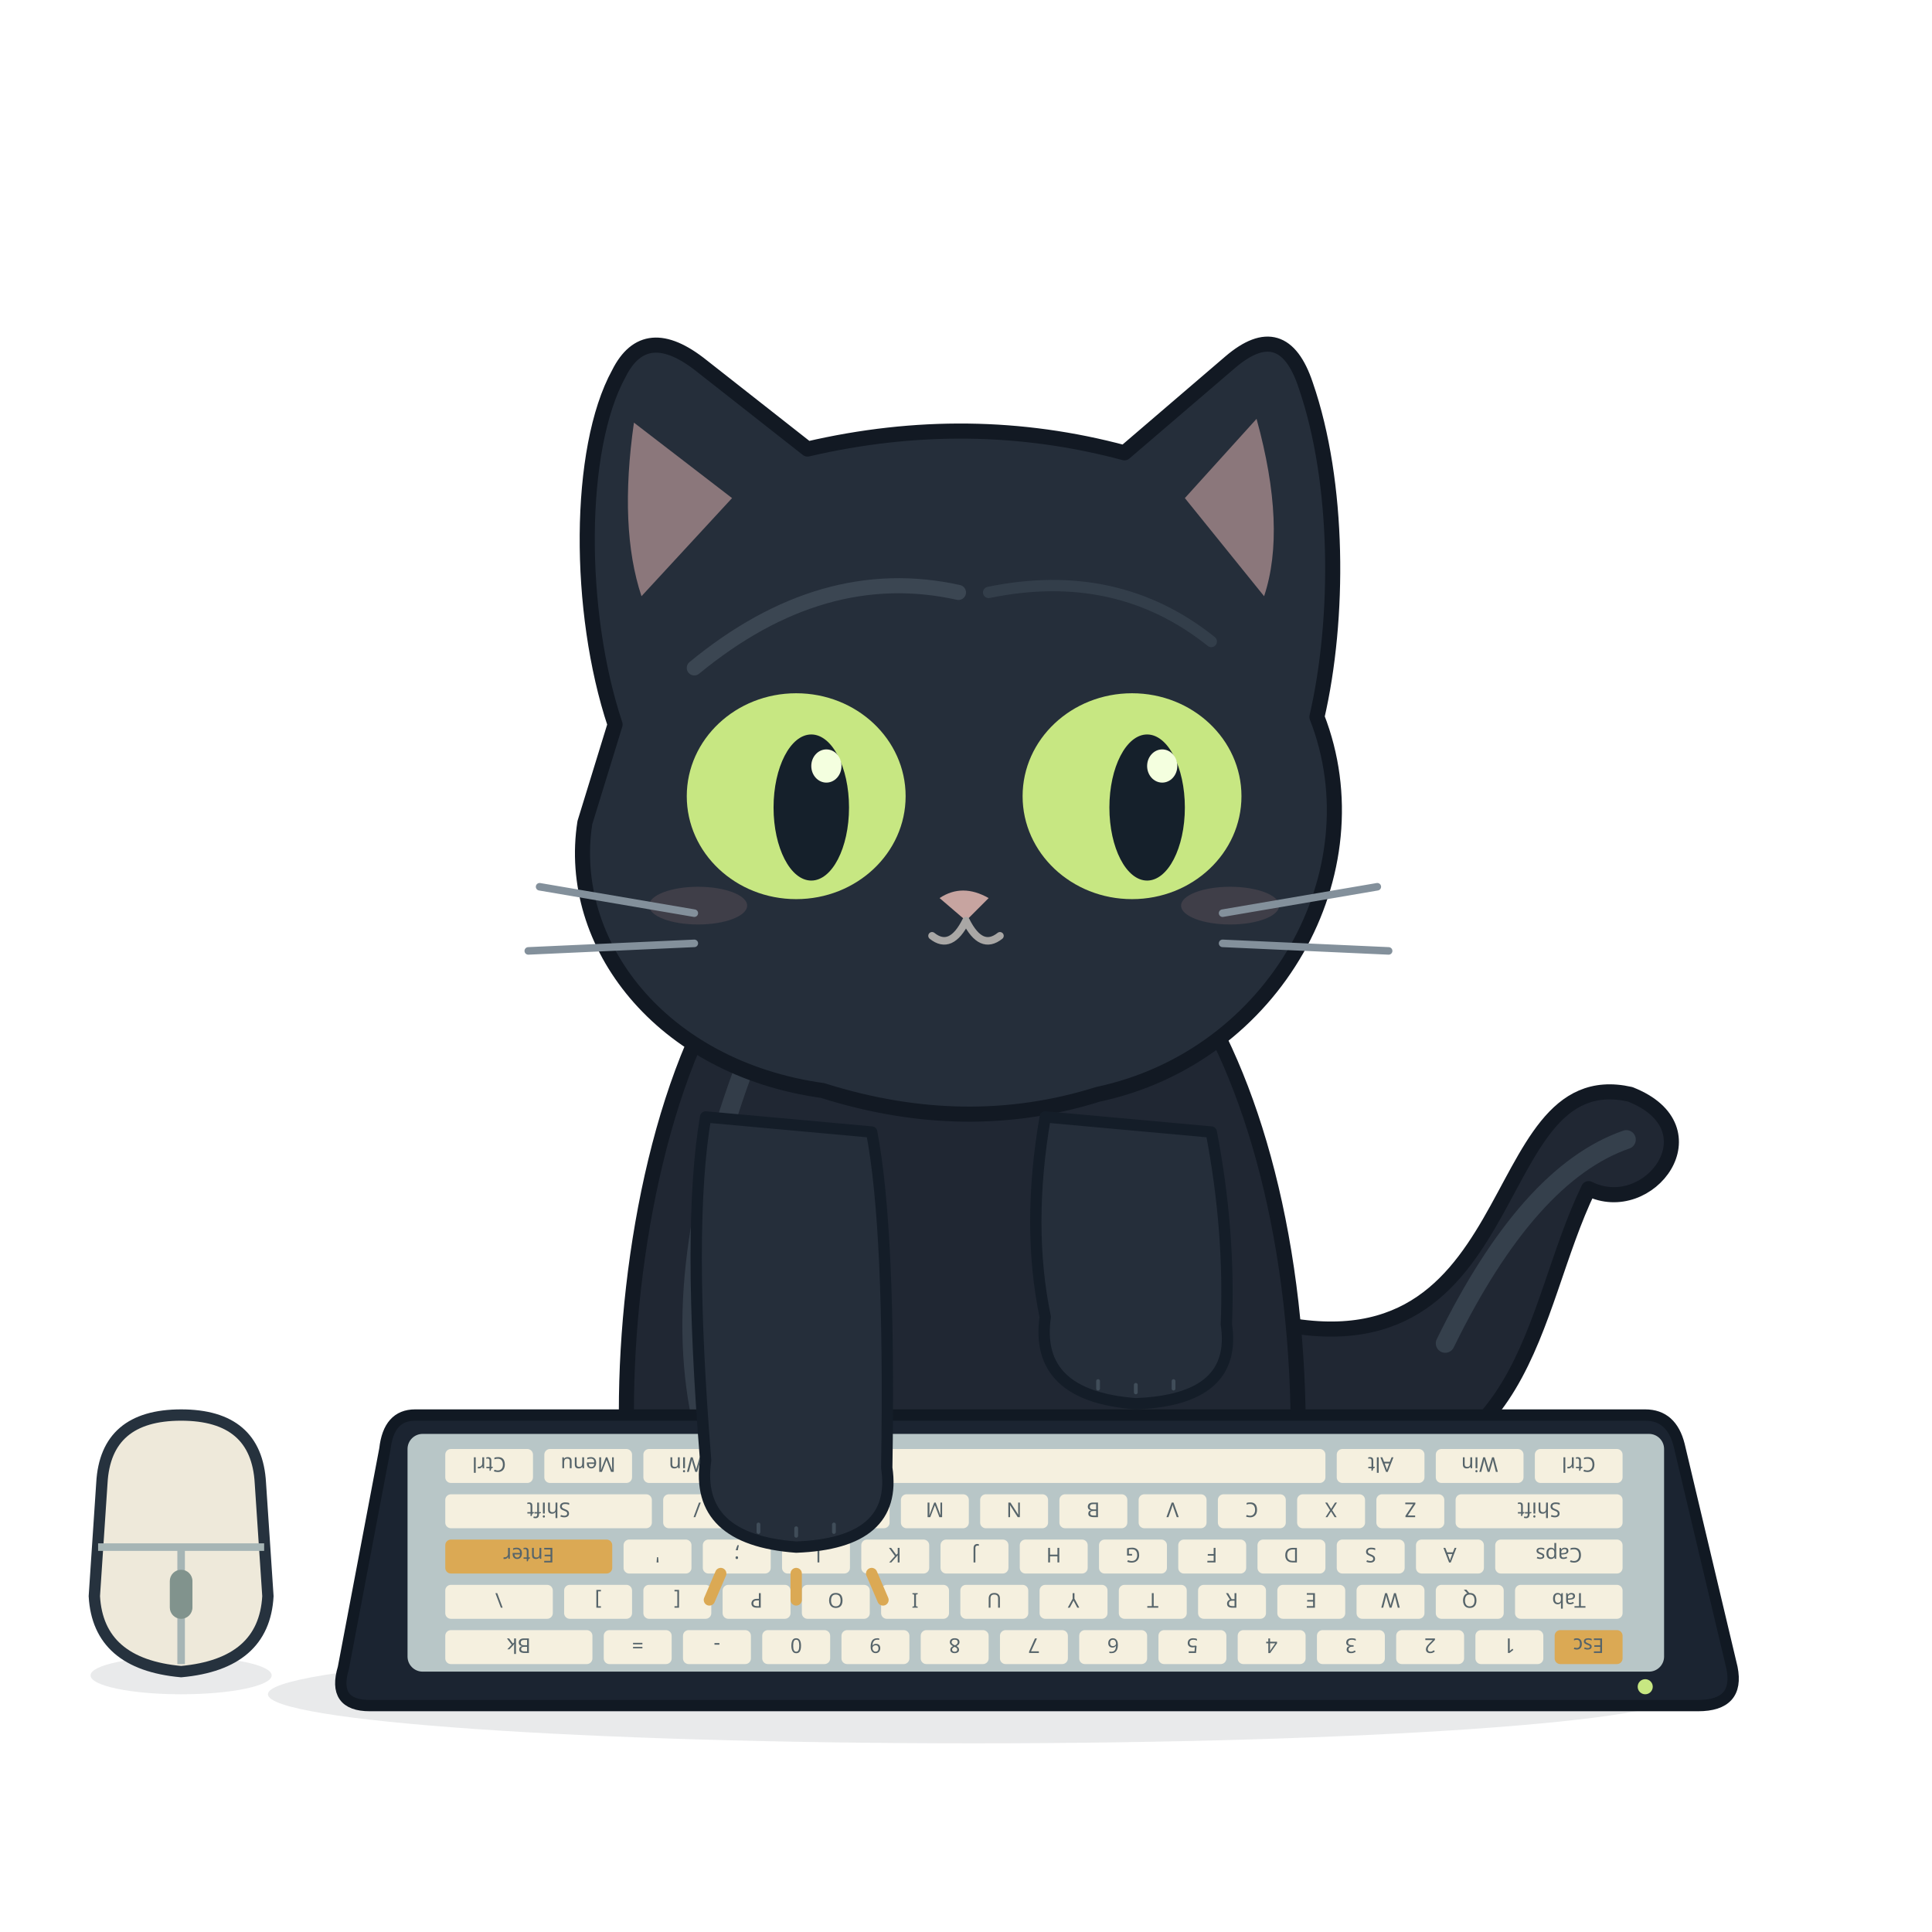
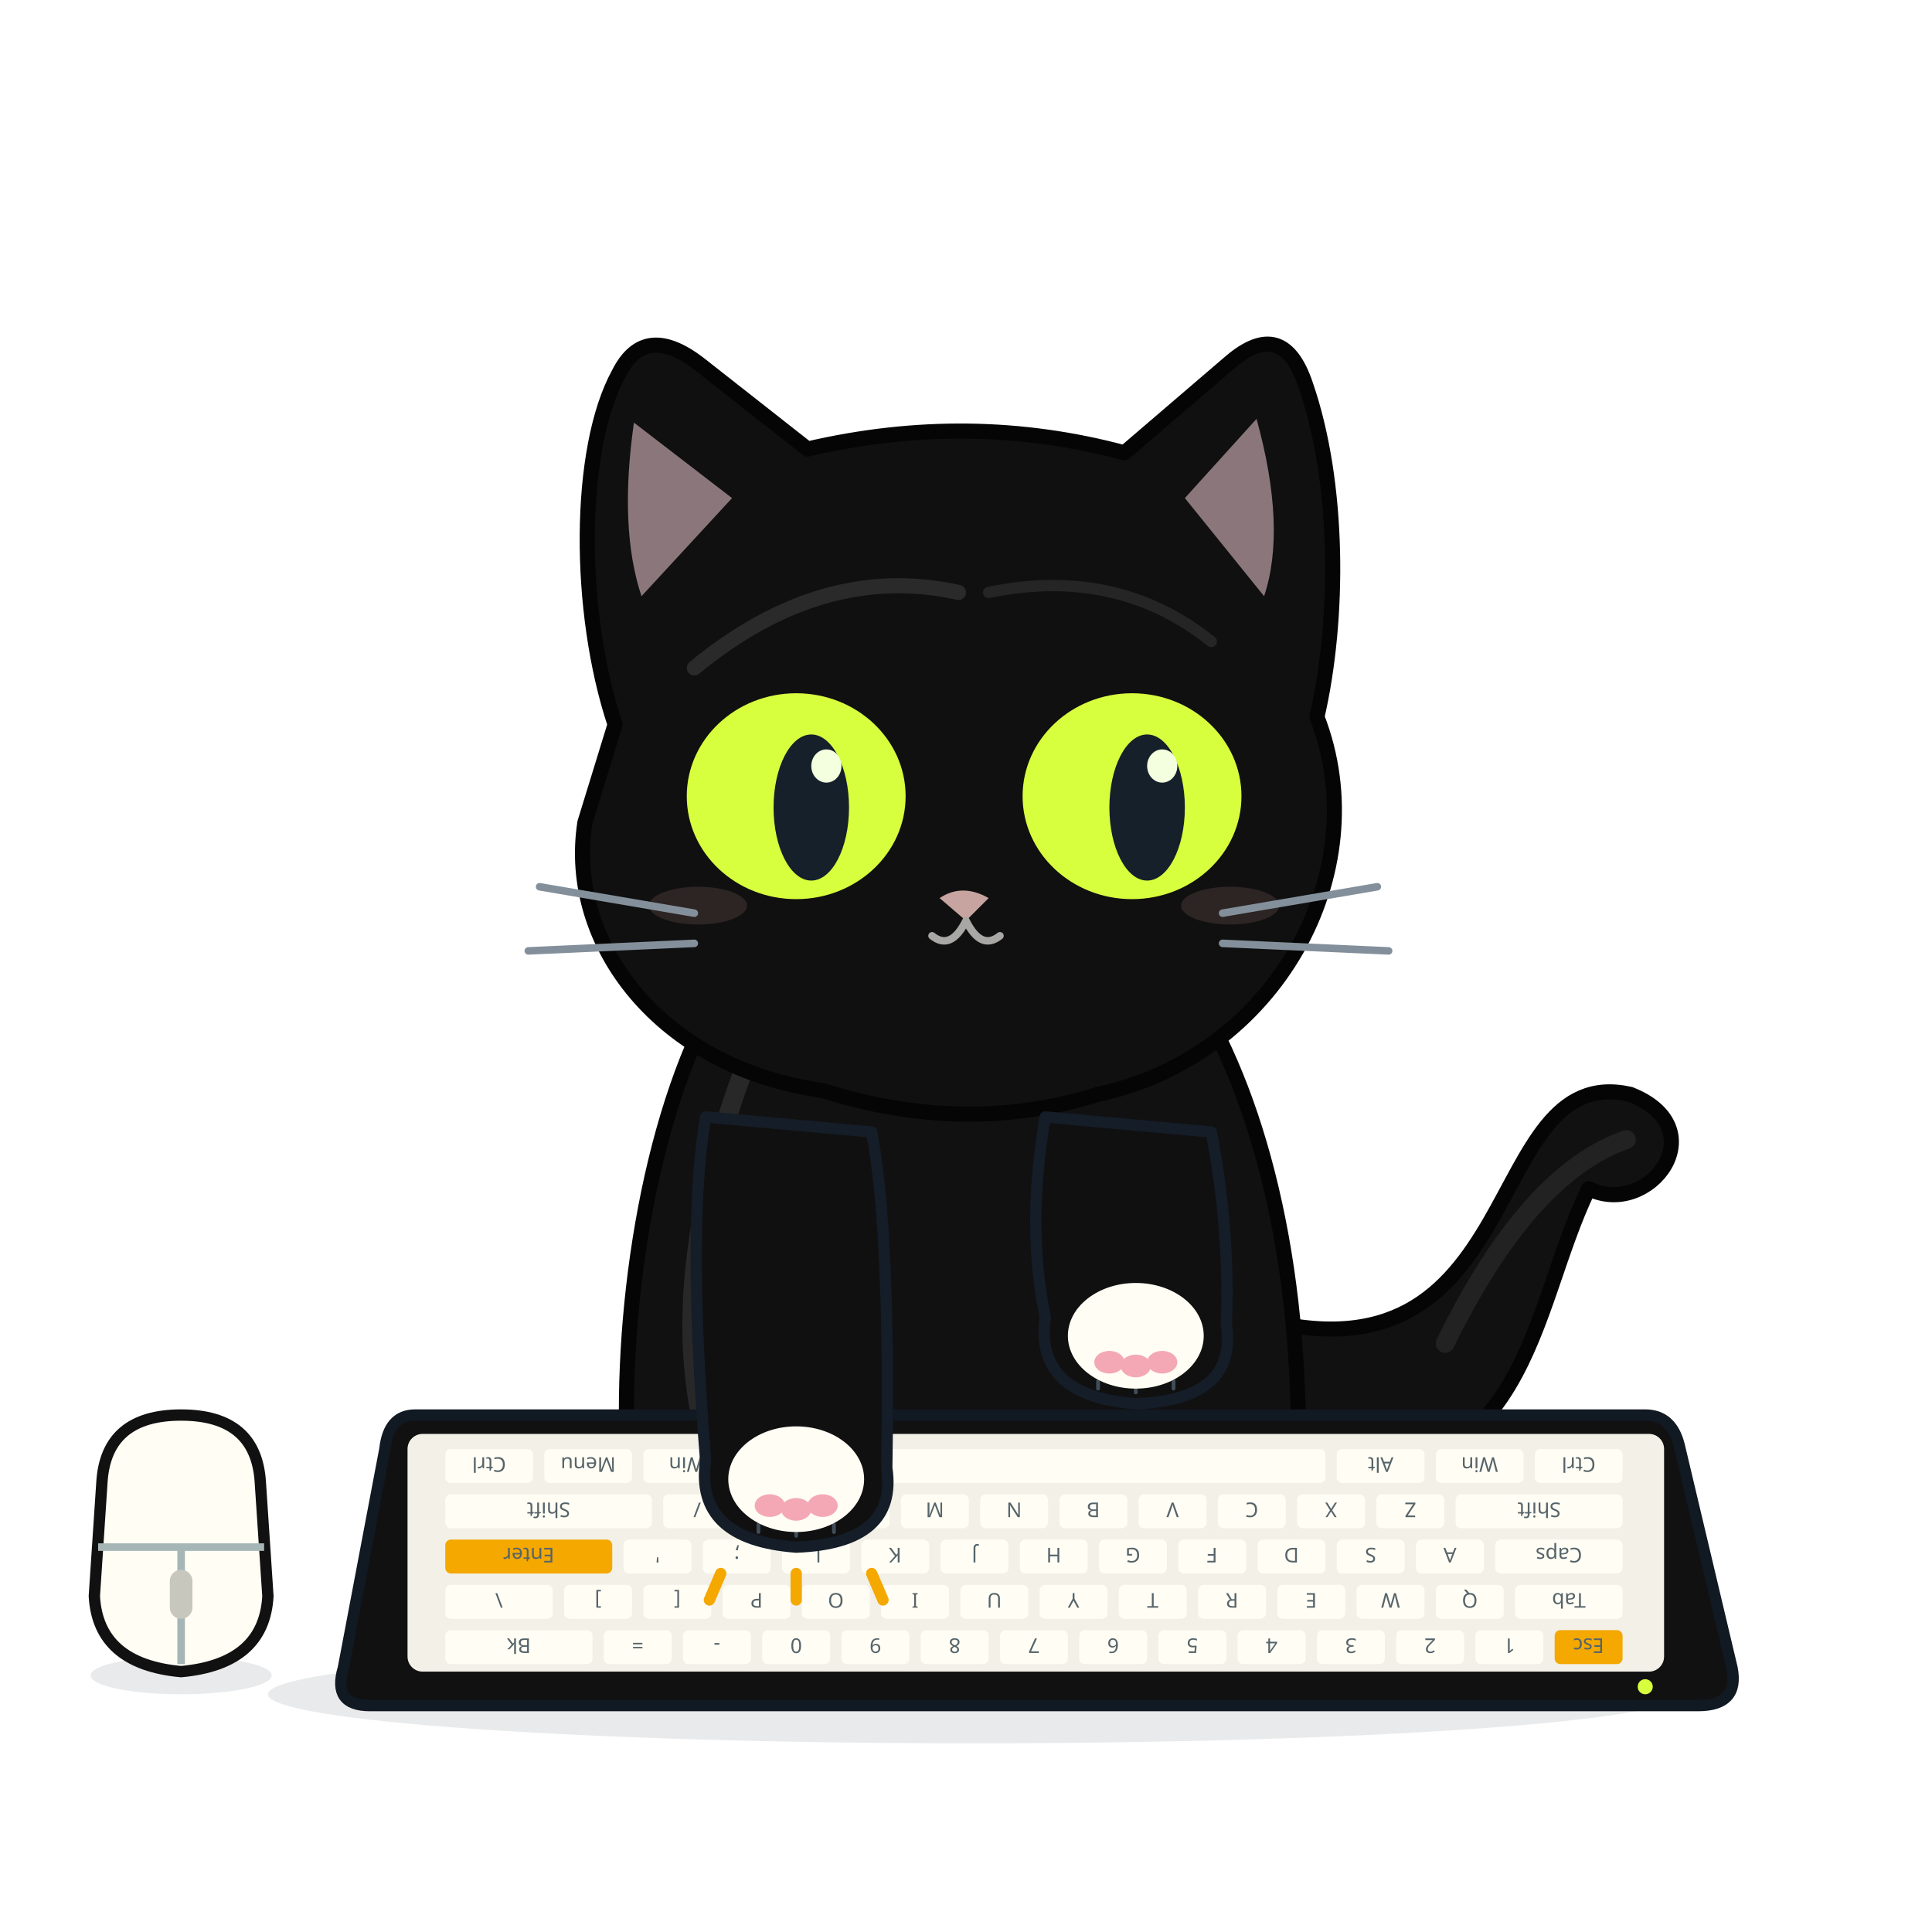
<svg xmlns="http://www.w3.org/2000/svg" width="512" height="512" viewBox="0 0 512 512">
  <ellipse cx="258" cy="449" rx="187" ry="13" fill="#17212d18" />
-   <path d="M 332 349 C 406 370 392 281 432 290 C 455 299 437 323 421 315 C 405 348 406 395 345 393 Z" fill="#202733" stroke="#121923" stroke-width="4" stroke-linejoin="round" />
-   <path d="M 383 356 Q 405 311 431 302" fill="none" stroke="#35404c" stroke-width="5" stroke-linecap="round" />
-   <path d="M 198 252 C 176 280 166 332 166 374 Q 163 407 195 413 L 316 413 Q 349 410 344 374 C 343 321 329 278 310 254 Z" fill="#202733" stroke="#121923" stroke-width="4" stroke-linecap="round" stroke-linejoin="round" />
-   <path d="M 198 281 Q 176 339 187 381" fill="none" stroke="#333d49" stroke-width="5" stroke-linecap="round" stroke-linejoin="round" />
+   <path d="M 332 349 C 406 370 392 281 432 290 C 455 299 437 323 421 315 C 405 348 406 395 345 393 Z" fill="#111111" stroke="#050505" stroke-width="4" stroke-linejoin="round" />
+   <path d="M 383 356 Q 405 311 431 302" fill="none" stroke="#222222" stroke-width="5" stroke-linecap="round" />
+   <path d="M 198 252 C 176 280 166 332 166 374 Q 163 407 195 413 L 316 413 Q 349 410 344 374 C 343 321 329 278 310 254 Z" fill="#111111" stroke="#050505" stroke-width="4" stroke-linecap="round" stroke-linejoin="round" />
+   <path d="M 198 281 Q 176 339 187 381" fill="none" stroke="#282828" stroke-width="5" stroke-linecap="round" stroke-linejoin="round" />
  <ellipse cx="210" cy="398" rx="36" ry="20" fill="#151d28" />
  <ellipse cx="303" cy="398" rx="36" ry="20" fill="#151d28" />
-   <path d="M 163 192 C 153 162 153 119 164 99 Q 171 85 186 97 L 214 119 Q 257 109 298 120 L 326 96 Q 340 84 346 102 C 355 128 355 164 349 190 C 365 231 338 280 291 290 Q 256 301 218 289 C 175 283 150 250 155 218 Z" fill="#252e3a" stroke="#121923" stroke-width="4" stroke-linecap="round" stroke-linejoin="round" />
+   <path d="M 163 192 C 153 162 153 119 164 99 Q 171 85 186 97 L 214 119 Q 257 109 298 120 L 326 96 Q 340 84 346 102 C 355 128 355 164 349 190 C 365 231 338 280 291 290 Q 256 301 218 289 C 175 283 150 250 155 218 Z" fill="#101010" stroke="#050505" stroke-width="4" stroke-linecap="round" stroke-linejoin="round" />
  <path d="M 168 112 Q 164 140 170 158 L 194 132 Z" fill="#8b777b" stroke="none" stroke-width="1" stroke-linecap="round" stroke-linejoin="round" />
  <path d="M 333 111 Q 341 140 335 158 L 314 132 Z" fill="#8b777b" stroke="none" stroke-width="1" stroke-linecap="round" stroke-linejoin="round" />
-   <path d="M 184 177 Q 218 149 254 157" fill="none" stroke="#3b4652" stroke-width="4" stroke-linecap="round" stroke-linejoin="round" />
-   <path d="M 262 157 Q 296 150 321 170" fill="none" stroke="#333e4a" stroke-width="3" stroke-linecap="round" stroke-linejoin="round" />
-   <ellipse cx="211" cy="211" rx="29" ry="27.28" fill="#c7e782" />
+   <path d="M 184 177 Q 218 149 254 157" fill="none" stroke="#2a2a2a" stroke-width="4" stroke-linecap="round" stroke-linejoin="round" />
+   <path d="M 262 157 Q 296 150 321 170" fill="none" stroke="#252525" stroke-width="3" stroke-linecap="round" stroke-linejoin="round" />
+   <ellipse cx="211" cy="211" rx="29" ry="27.28" fill="#d8ff3e" />
  <ellipse cx="215" cy="214" rx="10" ry="19.36" fill="#15202b" />
  <ellipse cx="219" cy="203" rx="4" ry="4.4" fill="#f4ffdf" />
-   <ellipse cx="300" cy="211" rx="29" ry="27.28" fill="#c7e782" />
+   <ellipse cx="300" cy="211" rx="29" ry="27.28" fill="#d8ff3e" />
  <ellipse cx="304" cy="214" rx="10" ry="19.36" fill="#15202b" />
  <ellipse cx="308" cy="203" rx="4" ry="4.4" fill="#f4ffdf" />
  <ellipse cx="185" cy="240" rx="13" ry="5" fill="#db9e9e24" />
  <ellipse cx="326" cy="240" rx="13" ry="5" fill="#db9e9e24" />
  <path d="M 249 238 Q 255 234 262 238 L 256 244 Z" fill="#c7a4a0" stroke="none" stroke-width="1" stroke-linecap="round" stroke-linejoin="round" />
  <path d="M 256 244 Q 252 252 247 248 M 256 244 Q 260 252 265 248" fill="none" stroke="#a9a7a5" stroke-width="2" stroke-linecap="round" stroke-linejoin="round" />
  <path d="M 184 242 L 143 235" fill="none" stroke="#83909b" stroke-width="2" stroke-linecap="round" stroke-linejoin="round" />
  <path d="M 184 250 L 140 252" fill="none" stroke="#83909b" stroke-width="2" stroke-linecap="round" stroke-linejoin="round" />
  <path d="M 324 242 L 365 235" fill="none" stroke="#83909b" stroke-width="2" stroke-linecap="round" stroke-linejoin="round" />
  <path d="M 324 250 L 368 252" fill="none" stroke="#83909b" stroke-width="2" stroke-linecap="round" stroke-linejoin="round" />
-   <path d="M 110 375 L 436 375 Q 443 375 445 383 L 459 442 Q 461 452 450 452 L 98 452 Q 88 452 91 442 L 102 384 Q 103 375 110 375 Z" fill="#1b2431" stroke="#111923" stroke-width="3" stroke-linecap="round" stroke-linejoin="round" />
-   <rect x="108" y="380" width="333" height="63" rx="4" fill="#b8c6c7" />
+   <path d="M 110 375 L 436 375 Q 443 375 445 383 L 459 442 Q 461 452 450 452 L 98 452 Q 88 452 91 442 L 102 384 Q 103 375 110 375 Z" fill="#111111" stroke="#111923" stroke-width="3" stroke-linecap="round" stroke-linejoin="round" />
+   <rect x="108" y="380" width="333" height="63" rx="4" fill="#f3f0e8" />
  <g transform="rotate(180 275 409)">
-     <rect x="120" y="377" width="18" height="9" rx="1.5" fill="#dba954" />
+     <rect x="120" y="377" width="18" height="9" rx="1.5" fill="#f4a800" />
    <text x="129.0" y="383.8" text-anchor="middle" font-family="sans-serif" font-size="5.4" fill="#56646a">Esc</text>
-     <rect x="141" y="377" width="18" height="9" rx="1.5" fill="#f5f0df" />
+     <rect x="141" y="377" width="18" height="9" rx="1.5" fill="#fffdf4" />
    <text x="150.0" y="383.8" text-anchor="middle" font-family="sans-serif" font-size="5.4" fill="#56646a">1</text>
-     <rect x="162" y="377" width="18" height="9" rx="1.5" fill="#f5f0df" />
+     <rect x="162" y="377" width="18" height="9" rx="1.5" fill="#fffdf4" />
    <text x="171.0" y="383.8" text-anchor="middle" font-family="sans-serif" font-size="5.4" fill="#56646a">2</text>
-     <rect x="183" y="377" width="18" height="9" rx="1.5" fill="#f5f0df" />
+     <rect x="183" y="377" width="18" height="9" rx="1.5" fill="#fffdf4" />
    <text x="192.0" y="383.8" text-anchor="middle" font-family="sans-serif" font-size="5.4" fill="#56646a">3</text>
-     <rect x="204" y="377" width="18" height="9" rx="1.5" fill="#f5f0df" />
+     <rect x="204" y="377" width="18" height="9" rx="1.5" fill="#fffdf4" />
    <text x="213.0" y="383.8" text-anchor="middle" font-family="sans-serif" font-size="5.4" fill="#56646a">4</text>
-     <rect x="225" y="377" width="18" height="9" rx="1.5" fill="#f5f0df" />
+     <rect x="225" y="377" width="18" height="9" rx="1.5" fill="#fffdf4" />
    <text x="234.0" y="383.8" text-anchor="middle" font-family="sans-serif" font-size="5.4" fill="#56646a">5</text>
-     <rect x="246" y="377" width="18" height="9" rx="1.5" fill="#f5f0df" />
+     <rect x="246" y="377" width="18" height="9" rx="1.5" fill="#fffdf4" />
    <text x="255.0" y="383.8" text-anchor="middle" font-family="sans-serif" font-size="5.4" fill="#56646a">6</text>
-     <rect x="267" y="377" width="18" height="9" rx="1.5" fill="#f5f0df" />
+     <rect x="267" y="377" width="18" height="9" rx="1.5" fill="#fffdf4" />
    <text x="276.0" y="383.8" text-anchor="middle" font-family="sans-serif" font-size="5.4" fill="#56646a">7</text>
-     <rect x="288" y="377" width="18" height="9" rx="1.5" fill="#f5f0df" />
+     <rect x="288" y="377" width="18" height="9" rx="1.5" fill="#fffdf4" />
    <text x="297.0" y="383.8" text-anchor="middle" font-family="sans-serif" font-size="5.4" fill="#56646a">8</text>
-     <rect x="309" y="377" width="18" height="9" rx="1.5" fill="#f5f0df" />
+     <rect x="309" y="377" width="18" height="9" rx="1.5" fill="#fffdf4" />
    <text x="318.0" y="383.8" text-anchor="middle" font-family="sans-serif" font-size="5.4" fill="#56646a">9</text>
-     <rect x="330" y="377" width="18" height="9" rx="1.5" fill="#f5f0df" />
+     <rect x="330" y="377" width="18" height="9" rx="1.5" fill="#fffdf4" />
    <text x="339.0" y="383.8" text-anchor="middle" font-family="sans-serif" font-size="5.4" fill="#56646a">0</text>
-     <rect x="351" y="377" width="18" height="9" rx="1.5" fill="#f5f0df" />
+     <rect x="351" y="377" width="18" height="9" rx="1.5" fill="#fffdf4" />
    <text x="360.0" y="383.8" text-anchor="middle" font-family="sans-serif" font-size="5.4" fill="#56646a">-</text>
-     <rect x="372" y="377" width="18" height="9" rx="1.5" fill="#f5f0df" />
+     <rect x="372" y="377" width="18" height="9" rx="1.5" fill="#fffdf4" />
    <text x="381.0" y="383.8" text-anchor="middle" font-family="sans-serif" font-size="5.4" fill="#56646a">=</text>
-     <rect x="393" y="377" width="39" height="9" rx="1.5" fill="#f5f0df" />
+     <rect x="393" y="377" width="39" height="9" rx="1.5" fill="#fffdf4" />
    <text x="412.5" y="383.8" text-anchor="middle" font-family="sans-serif" font-size="5.4" fill="#56646a">Bk</text>
-     <rect x="120" y="389" width="28.5" height="9" rx="1.5" fill="#f5f0df" />
+     <rect x="120" y="389" width="28.5" height="9" rx="1.5" fill="#fffdf4" />
    <text x="134.25" y="395.8" text-anchor="middle" font-family="sans-serif" font-size="5.4" fill="#56646a">Tab</text>
-     <rect x="151.5" y="389" width="18" height="9" rx="1.5" fill="#f5f0df" />
+     <rect x="151.5" y="389" width="18" height="9" rx="1.5" fill="#fffdf4" />
    <text x="160.5" y="395.8" text-anchor="middle" font-family="sans-serif" font-size="5.4" fill="#56646a">Q</text>
-     <rect x="172.5" y="389" width="18" height="9" rx="1.5" fill="#f5f0df" />
+     <rect x="172.5" y="389" width="18" height="9" rx="1.5" fill="#fffdf4" />
    <text x="181.5" y="395.8" text-anchor="middle" font-family="sans-serif" font-size="5.4" fill="#56646a">W</text>
-     <rect x="193.5" y="389" width="18" height="9" rx="1.5" fill="#f5f0df" />
+     <rect x="193.5" y="389" width="18" height="9" rx="1.5" fill="#fffdf4" />
    <text x="202.5" y="395.8" text-anchor="middle" font-family="sans-serif" font-size="5.4" fill="#56646a">E</text>
-     <rect x="214.5" y="389" width="18" height="9" rx="1.5" fill="#f5f0df" />
+     <rect x="214.5" y="389" width="18" height="9" rx="1.5" fill="#fffdf4" />
    <text x="223.5" y="395.8" text-anchor="middle" font-family="sans-serif" font-size="5.4" fill="#56646a">R</text>
-     <rect x="235.5" y="389" width="18" height="9" rx="1.5" fill="#f5f0df" />
+     <rect x="235.5" y="389" width="18" height="9" rx="1.5" fill="#fffdf4" />
    <text x="244.5" y="395.8" text-anchor="middle" font-family="sans-serif" font-size="5.4" fill="#56646a">T</text>
-     <rect x="256.5" y="389" width="18" height="9" rx="1.5" fill="#f5f0df" />
+     <rect x="256.5" y="389" width="18" height="9" rx="1.5" fill="#fffdf4" />
    <text x="265.5" y="395.8" text-anchor="middle" font-family="sans-serif" font-size="5.4" fill="#56646a">Y</text>
-     <rect x="277.5" y="389" width="18" height="9" rx="1.5" fill="#f5f0df" />
+     <rect x="277.5" y="389" width="18" height="9" rx="1.5" fill="#fffdf4" />
    <text x="286.5" y="395.8" text-anchor="middle" font-family="sans-serif" font-size="5.4" fill="#56646a">U</text>
-     <rect x="298.5" y="389" width="18" height="9" rx="1.5" fill="#f5f0df" />
+     <rect x="298.5" y="389" width="18" height="9" rx="1.5" fill="#fffdf4" />
    <text x="307.5" y="395.8" text-anchor="middle" font-family="sans-serif" font-size="5.4" fill="#56646a">I</text>
-     <rect x="319.5" y="389" width="18" height="9" rx="1.5" fill="#f5f0df" />
+     <rect x="319.5" y="389" width="18" height="9" rx="1.5" fill="#fffdf4" />
    <text x="328.5" y="395.8" text-anchor="middle" font-family="sans-serif" font-size="5.4" fill="#56646a">O</text>
-     <rect x="340.5" y="389" width="18" height="9" rx="1.5" fill="#f5f0df" />
+     <rect x="340.5" y="389" width="18" height="9" rx="1.5" fill="#fffdf4" />
    <text x="349.5" y="395.8" text-anchor="middle" font-family="sans-serif" font-size="5.4" fill="#56646a">P</text>
-     <rect x="361.5" y="389" width="18" height="9" rx="1.5" fill="#f5f0df" />
+     <rect x="361.5" y="389" width="18" height="9" rx="1.5" fill="#fffdf4" />
    <text x="370.5" y="395.8" text-anchor="middle" font-family="sans-serif" font-size="5.4" fill="#56646a">[</text>
-     <rect x="382.5" y="389" width="18" height="9" rx="1.5" fill="#f5f0df" />
+     <rect x="382.5" y="389" width="18" height="9" rx="1.5" fill="#fffdf4" />
    <text x="391.5" y="395.8" text-anchor="middle" font-family="sans-serif" font-size="5.4" fill="#56646a">]</text>
-     <rect x="403.5" y="389" width="28.5" height="9" rx="1.5" fill="#f5f0df" />
+     <rect x="403.5" y="389" width="28.5" height="9" rx="1.5" fill="#fffdf4" />
    <text x="417.75" y="395.8" text-anchor="middle" font-family="sans-serif" font-size="5.4" fill="#56646a">\</text>
-     <rect x="120" y="401" width="33.75" height="9" rx="1.5" fill="#f5f0df" />
+     <rect x="120" y="401" width="33.75" height="9" rx="1.5" fill="#fffdf4" />
    <text x="136.875" y="407.8" text-anchor="middle" font-family="sans-serif" font-size="5.4" fill="#56646a">Caps</text>
-     <rect x="156.75" y="401" width="18" height="9" rx="1.5" fill="#f5f0df" />
+     <rect x="156.75" y="401" width="18" height="9" rx="1.5" fill="#fffdf4" />
    <text x="165.75" y="407.8" text-anchor="middle" font-family="sans-serif" font-size="5.4" fill="#56646a">A</text>
-     <rect x="177.75" y="401" width="18" height="9" rx="1.5" fill="#f5f0df" />
+     <rect x="177.75" y="401" width="18" height="9" rx="1.5" fill="#fffdf4" />
    <text x="186.75" y="407.8" text-anchor="middle" font-family="sans-serif" font-size="5.4" fill="#56646a">S</text>
-     <rect x="198.75" y="401" width="18" height="9" rx="1.5" fill="#f5f0df" />
+     <rect x="198.75" y="401" width="18" height="9" rx="1.5" fill="#fffdf4" />
    <text x="207.75" y="407.8" text-anchor="middle" font-family="sans-serif" font-size="5.4" fill="#56646a">D</text>
-     <rect x="219.75" y="401" width="18" height="9" rx="1.5" fill="#f5f0df" />
+     <rect x="219.75" y="401" width="18" height="9" rx="1.5" fill="#fffdf4" />
    <text x="228.75" y="407.8" text-anchor="middle" font-family="sans-serif" font-size="5.4" fill="#56646a">F</text>
-     <rect x="240.75" y="401" width="18" height="9" rx="1.5" fill="#f5f0df" />
+     <rect x="240.75" y="401" width="18" height="9" rx="1.5" fill="#fffdf4" />
    <text x="249.75" y="407.8" text-anchor="middle" font-family="sans-serif" font-size="5.4" fill="#56646a">G</text>
-     <rect x="261.75" y="401" width="18" height="9" rx="1.5" fill="#f5f0df" />
+     <rect x="261.75" y="401" width="18" height="9" rx="1.5" fill="#fffdf4" />
    <text x="270.75" y="407.8" text-anchor="middle" font-family="sans-serif" font-size="5.4" fill="#56646a">H</text>
-     <rect x="282.75" y="401" width="18" height="9" rx="1.5" fill="#f5f0df" />
+     <rect x="282.75" y="401" width="18" height="9" rx="1.5" fill="#fffdf4" />
    <text x="291.75" y="407.8" text-anchor="middle" font-family="sans-serif" font-size="5.4" fill="#56646a">J</text>
-     <rect x="303.75" y="401" width="18" height="9" rx="1.5" fill="#f5f0df" />
+     <rect x="303.75" y="401" width="18" height="9" rx="1.5" fill="#fffdf4" />
    <text x="312.75" y="407.8" text-anchor="middle" font-family="sans-serif" font-size="5.4" fill="#56646a">K</text>
-     <rect x="324.75" y="401" width="18" height="9" rx="1.5" fill="#f5f0df" />
+     <rect x="324.75" y="401" width="18" height="9" rx="1.5" fill="#fffdf4" />
    <text x="333.75" y="407.8" text-anchor="middle" font-family="sans-serif" font-size="5.4" fill="#56646a">L</text>
-     <rect x="345.75" y="401" width="18" height="9" rx="1.5" fill="#f5f0df" />
+     <rect x="345.75" y="401" width="18" height="9" rx="1.5" fill="#fffdf4" />
    <text x="354.75" y="407.8" text-anchor="middle" font-family="sans-serif" font-size="5.4" fill="#56646a">;</text>
-     <rect x="366.75" y="401" width="18" height="9" rx="1.5" fill="#f5f0df" />
+     <rect x="366.75" y="401" width="18" height="9" rx="1.5" fill="#fffdf4" />
    <text x="375.75" y="407.8" text-anchor="middle" font-family="sans-serif" font-size="5.4" fill="#56646a">'</text>
-     <rect x="387.75" y="401" width="44.25" height="9" rx="1.5" fill="#dba954" />
+     <rect x="387.75" y="401" width="44.25" height="9" rx="1.5" fill="#f4a800" />
    <text x="409.875" y="407.8" text-anchor="middle" font-family="sans-serif" font-size="5.4" fill="#56646a">Enter</text>
-     <rect x="120" y="413" width="44.25" height="9" rx="1.5" fill="#f5f0df" />
+     <rect x="120" y="413" width="44.25" height="9" rx="1.5" fill="#fffdf4" />
    <text x="142.125" y="419.8" text-anchor="middle" font-family="sans-serif" font-size="5.4" fill="#56646a">Shift</text>
-     <rect x="167.25" y="413" width="18" height="9" rx="1.5" fill="#f5f0df" />
+     <rect x="167.25" y="413" width="18" height="9" rx="1.5" fill="#fffdf4" />
    <text x="176.25" y="419.8" text-anchor="middle" font-family="sans-serif" font-size="5.4" fill="#56646a">Z</text>
-     <rect x="188.25" y="413" width="18" height="9" rx="1.5" fill="#f5f0df" />
+     <rect x="188.25" y="413" width="18" height="9" rx="1.5" fill="#fffdf4" />
    <text x="197.25" y="419.8" text-anchor="middle" font-family="sans-serif" font-size="5.4" fill="#56646a">X</text>
-     <rect x="209.25" y="413" width="18" height="9" rx="1.5" fill="#f5f0df" />
+     <rect x="209.25" y="413" width="18" height="9" rx="1.5" fill="#fffdf4" />
    <text x="218.25" y="419.8" text-anchor="middle" font-family="sans-serif" font-size="5.4" fill="#56646a">C</text>
-     <rect x="230.25" y="413" width="18" height="9" rx="1.5" fill="#f5f0df" />
+     <rect x="230.25" y="413" width="18" height="9" rx="1.5" fill="#fffdf4" />
    <text x="239.25" y="419.8" text-anchor="middle" font-family="sans-serif" font-size="5.4" fill="#56646a">V</text>
-     <rect x="251.25" y="413" width="18" height="9" rx="1.5" fill="#f5f0df" />
+     <rect x="251.25" y="413" width="18" height="9" rx="1.5" fill="#fffdf4" />
    <text x="260.25" y="419.8" text-anchor="middle" font-family="sans-serif" font-size="5.4" fill="#56646a">B</text>
-     <rect x="272.25" y="413" width="18" height="9" rx="1.5" fill="#f5f0df" />
+     <rect x="272.25" y="413" width="18" height="9" rx="1.5" fill="#fffdf4" />
    <text x="281.25" y="419.8" text-anchor="middle" font-family="sans-serif" font-size="5.4" fill="#56646a">N</text>
-     <rect x="293.25" y="413" width="18" height="9" rx="1.5" fill="#f5f0df" />
+     <rect x="293.25" y="413" width="18" height="9" rx="1.5" fill="#fffdf4" />
    <text x="302.25" y="419.8" text-anchor="middle" font-family="sans-serif" font-size="5.4" fill="#56646a">M</text>
-     <rect x="314.25" y="413" width="18" height="9" rx="1.5" fill="#f5f0df" />
+     <rect x="314.25" y="413" width="18" height="9" rx="1.5" fill="#fffdf4" />
    <text x="323.25" y="419.8" text-anchor="middle" font-family="sans-serif" font-size="5.4" fill="#56646a">,</text>
-     <rect x="335.25" y="413" width="18" height="9" rx="1.5" fill="#f5f0df" />
+     <rect x="335.25" y="413" width="18" height="9" rx="1.5" fill="#fffdf4" />
    <text x="344.25" y="419.8" text-anchor="middle" font-family="sans-serif" font-size="5.4" fill="#56646a">.</text>
-     <rect x="356.25" y="413" width="18" height="9" rx="1.5" fill="#f5f0df" />
+     <rect x="356.25" y="413" width="18" height="9" rx="1.5" fill="#fffdf4" />
    <text x="365.25" y="419.8" text-anchor="middle" font-family="sans-serif" font-size="5.4" fill="#56646a">/</text>
-     <rect x="377.25" y="413" width="54.75" height="9" rx="1.5" fill="#f5f0df" />
+     <rect x="377.25" y="413" width="54.75" height="9" rx="1.5" fill="#fffdf4" />
    <text x="404.625" y="419.8" text-anchor="middle" font-family="sans-serif" font-size="5.4" fill="#56646a">Shift</text>
-     <rect x="120" y="425" width="23.25" height="9" rx="1.5" fill="#f5f0df" />
+     <rect x="120" y="425" width="23.25" height="9" rx="1.5" fill="#fffdf4" />
    <text x="131.625" y="431.8" text-anchor="middle" font-family="sans-serif" font-size="5.4" fill="#56646a">Ctrl</text>
-     <rect x="146.25" y="425" width="23.25" height="9" rx="1.5" fill="#f5f0df" />
+     <rect x="146.25" y="425" width="23.25" height="9" rx="1.5" fill="#fffdf4" />
    <text x="157.875" y="431.8" text-anchor="middle" font-family="sans-serif" font-size="5.4" fill="#56646a">Win</text>
-     <rect x="172.5" y="425" width="23.25" height="9" rx="1.5" fill="#f5f0df" />
+     <rect x="172.5" y="425" width="23.25" height="9" rx="1.5" fill="#fffdf4" />
    <text x="184.125" y="431.8" text-anchor="middle" font-family="sans-serif" font-size="5.4" fill="#56646a">Alt</text>
-     <rect x="198.75" y="425" width="128.25" height="9" rx="1.5" fill="#f5f0df" />
+     <rect x="198.75" y="425" width="128.25" height="9" rx="1.5" fill="#fffdf4" />
    <text x="262.875" y="431.8" text-anchor="middle" font-family="sans-serif" font-size="5.4" fill="#56646a" />
-     <rect x="330.0" y="425" width="23.25" height="9" rx="1.5" fill="#f5f0df" />
+     <rect x="330.0" y="425" width="23.25" height="9" rx="1.5" fill="#fffdf4" />
    <text x="341.625" y="431.8" text-anchor="middle" font-family="sans-serif" font-size="5.4" fill="#56646a">Alt</text>
-     <rect x="356.25" y="425" width="23.25" height="9" rx="1.5" fill="#f5f0df" />
+     <rect x="356.25" y="425" width="23.25" height="9" rx="1.5" fill="#fffdf4" />
    <text x="367.875" y="431.8" text-anchor="middle" font-family="sans-serif" font-size="5.4" fill="#56646a">Win</text>
-     <rect x="382.5" y="425" width="23.25" height="9" rx="1.5" fill="#f5f0df" />
+     <rect x="382.5" y="425" width="23.25" height="9" rx="1.5" fill="#fffdf4" />
    <text x="394.125" y="431.8" text-anchor="middle" font-family="sans-serif" font-size="5.4" fill="#56646a">Menu</text>
-     <rect x="408.75" y="425" width="23.25" height="9" rx="1.5" fill="#f5f0df" />
+     <rect x="408.75" y="425" width="23.25" height="9" rx="1.5" fill="#fffdf4" />
    <text x="420.375" y="431.8" text-anchor="middle" font-family="sans-serif" font-size="5.4" fill="#56646a">Ctrl</text>
  </g>
-   <ellipse cx="436" cy="447" rx="2" ry="2" fill="#c7e782" />
+   <ellipse cx="436" cy="447" rx="2" ry="2" fill="#d8ff3e" />
  <g transform="translate(0 0)">
    <ellipse cx="48" cy="444" rx="24" ry="5" fill="#17212d18" />
-     <path d="M 27 393 Q 28 375 48 375 Q 68 375 69 393 L 71 423 Q 70 441 48 443 Q 26 441 25 423 Z" fill="#eee9da" stroke="#26323e" stroke-width="3" />
+     <path d="M 27 393 Q 28 375 48 375 Q 68 375 69 393 L 71 423 Q 70 441 48 443 Q 26 441 25 423 Z" fill="#fffdf4" stroke="#111111" stroke-width="3" />
    <path d="M 26 410 H 70 M 48 410 V 441" fill="none" stroke="#a6b5b5" stroke-width="2" />
-     <rect x="45" y="416" width="6" height="13" rx="3" fill="#81938d" />
+     <rect x="45" y="416" width="6" height="13" rx="3" fill="#c7c7bd" />
  </g>
-   <path d="M 187 296 Q 182 325 187 387 Q 184 408 211 410 Q 238 409 235 389 Q 236 326 231 300 Z" fill="#252e3a" stroke="#141d28" stroke-width="3" stroke-linecap="round" stroke-linejoin="round" />
+   <path d="M 187 296 Q 182 325 187 387 Q 184 408 211 410 Q 238 409 235 389 Q 236 326 231 300 Z" fill="#101010" stroke="#141d28" stroke-width="3" stroke-linecap="round" stroke-linejoin="round" />
  <path d="M 201 404 l 0 2 M 211 405 l 0 2 M 221 404 l 0 2" fill="none" stroke="#404d59" stroke-width="1" stroke-linecap="round" stroke-linejoin="round" />
-   <path d="M 191 417 l -3.0 7" fill="none" stroke="#dba954" stroke-width="3" stroke-linecap="round" stroke-linejoin="round" />
-   <path d="M 211 417 l 0.0 7" fill="none" stroke="#dba954" stroke-width="3" stroke-linecap="round" stroke-linejoin="round" />
-   <path d="M 231 417 l 3.0 7" fill="none" stroke="#dba954" stroke-width="3" stroke-linecap="round" stroke-linejoin="round" />
-   <path d="M 277 296 Q 272 325 277 349 Q 274 370 301 372 Q 328 371 325 351 Q 326 326 321 300 Z" fill="#252e3a" stroke="#141d28" stroke-width="3" stroke-linecap="round" stroke-linejoin="round" />
+   <ellipse cx="211" cy="392" rx="18" ry="14" fill="#fffdf4" />
+   <ellipse cx="204" cy="399" rx="4" ry="3" fill="#f4a8b5" />
+   <ellipse cx="211" cy="400" rx="4" ry="3" fill="#f4a8b5" />
+   <ellipse cx="218" cy="399" rx="4" ry="3" fill="#f4a8b5" />
+   <path d="M 191 417 l -3.0 7" fill="none" stroke="#f4a800" stroke-width="3" stroke-linecap="round" stroke-linejoin="round" />
+   <path d="M 211 417 l 0.0 7" fill="none" stroke="#f4a800" stroke-width="3" stroke-linecap="round" stroke-linejoin="round" />
+   <path d="M 231 417 l 3.0 7" fill="none" stroke="#f4a800" stroke-width="3" stroke-linecap="round" stroke-linejoin="round" />
+   <path d="M 277 296 Q 272 325 277 349 Q 274 370 301 372 Q 328 371 325 351 Q 326 326 321 300 Z" fill="#101010" stroke="#141d28" stroke-width="3" stroke-linecap="round" stroke-linejoin="round" />
  <path d="M 291 366 l 0 2 M 301 367 l 0 2 M 311 366 l 0 2" fill="none" stroke="#404d59" stroke-width="1" stroke-linecap="round" stroke-linejoin="round" />
+   <ellipse cx="301" cy="354" rx="18" ry="14" fill="#fffdf4" />
+   <ellipse cx="294" cy="361" rx="4" ry="3" fill="#f4a8b5" />
+   <ellipse cx="301" cy="362" rx="4" ry="3" fill="#f4a8b5" />
+   <ellipse cx="308" cy="361" rx="4" ry="3" fill="#f4a8b5" />
</svg>
